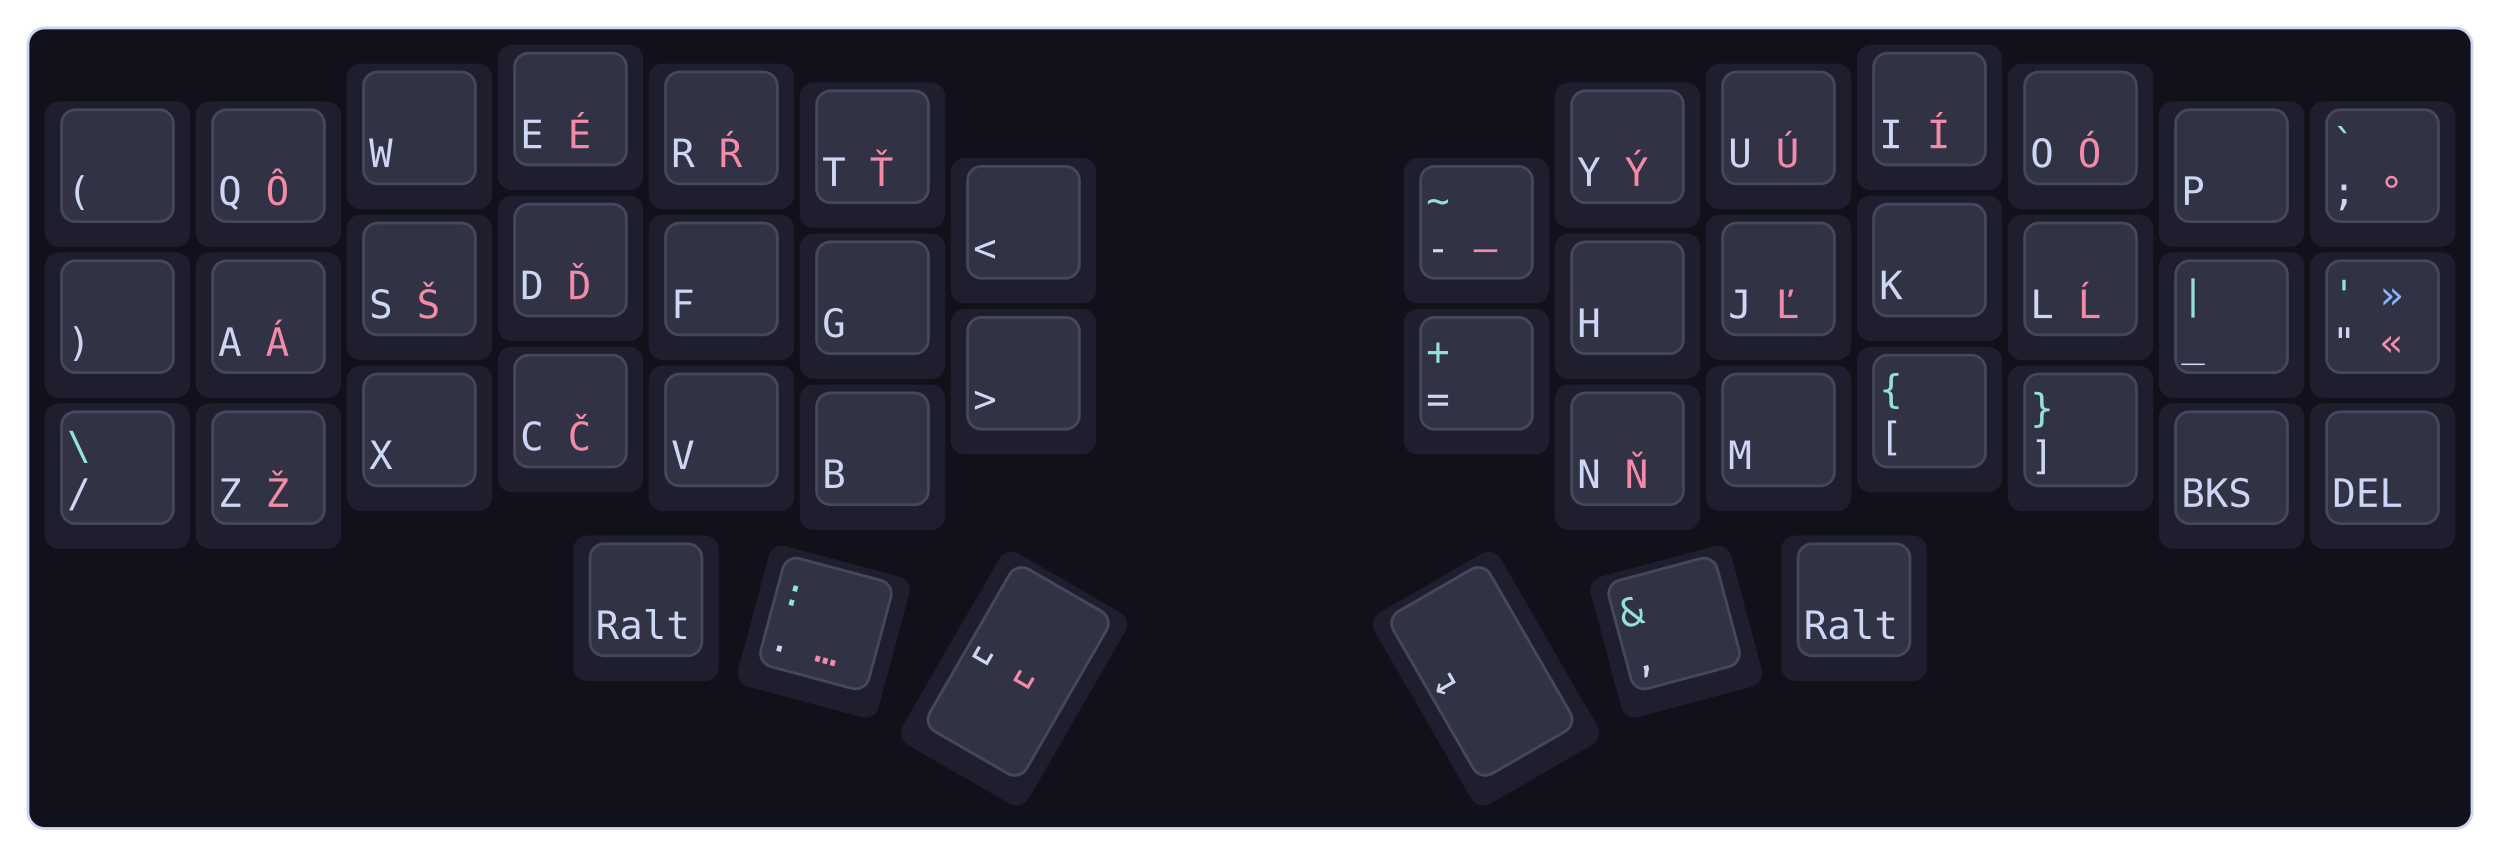
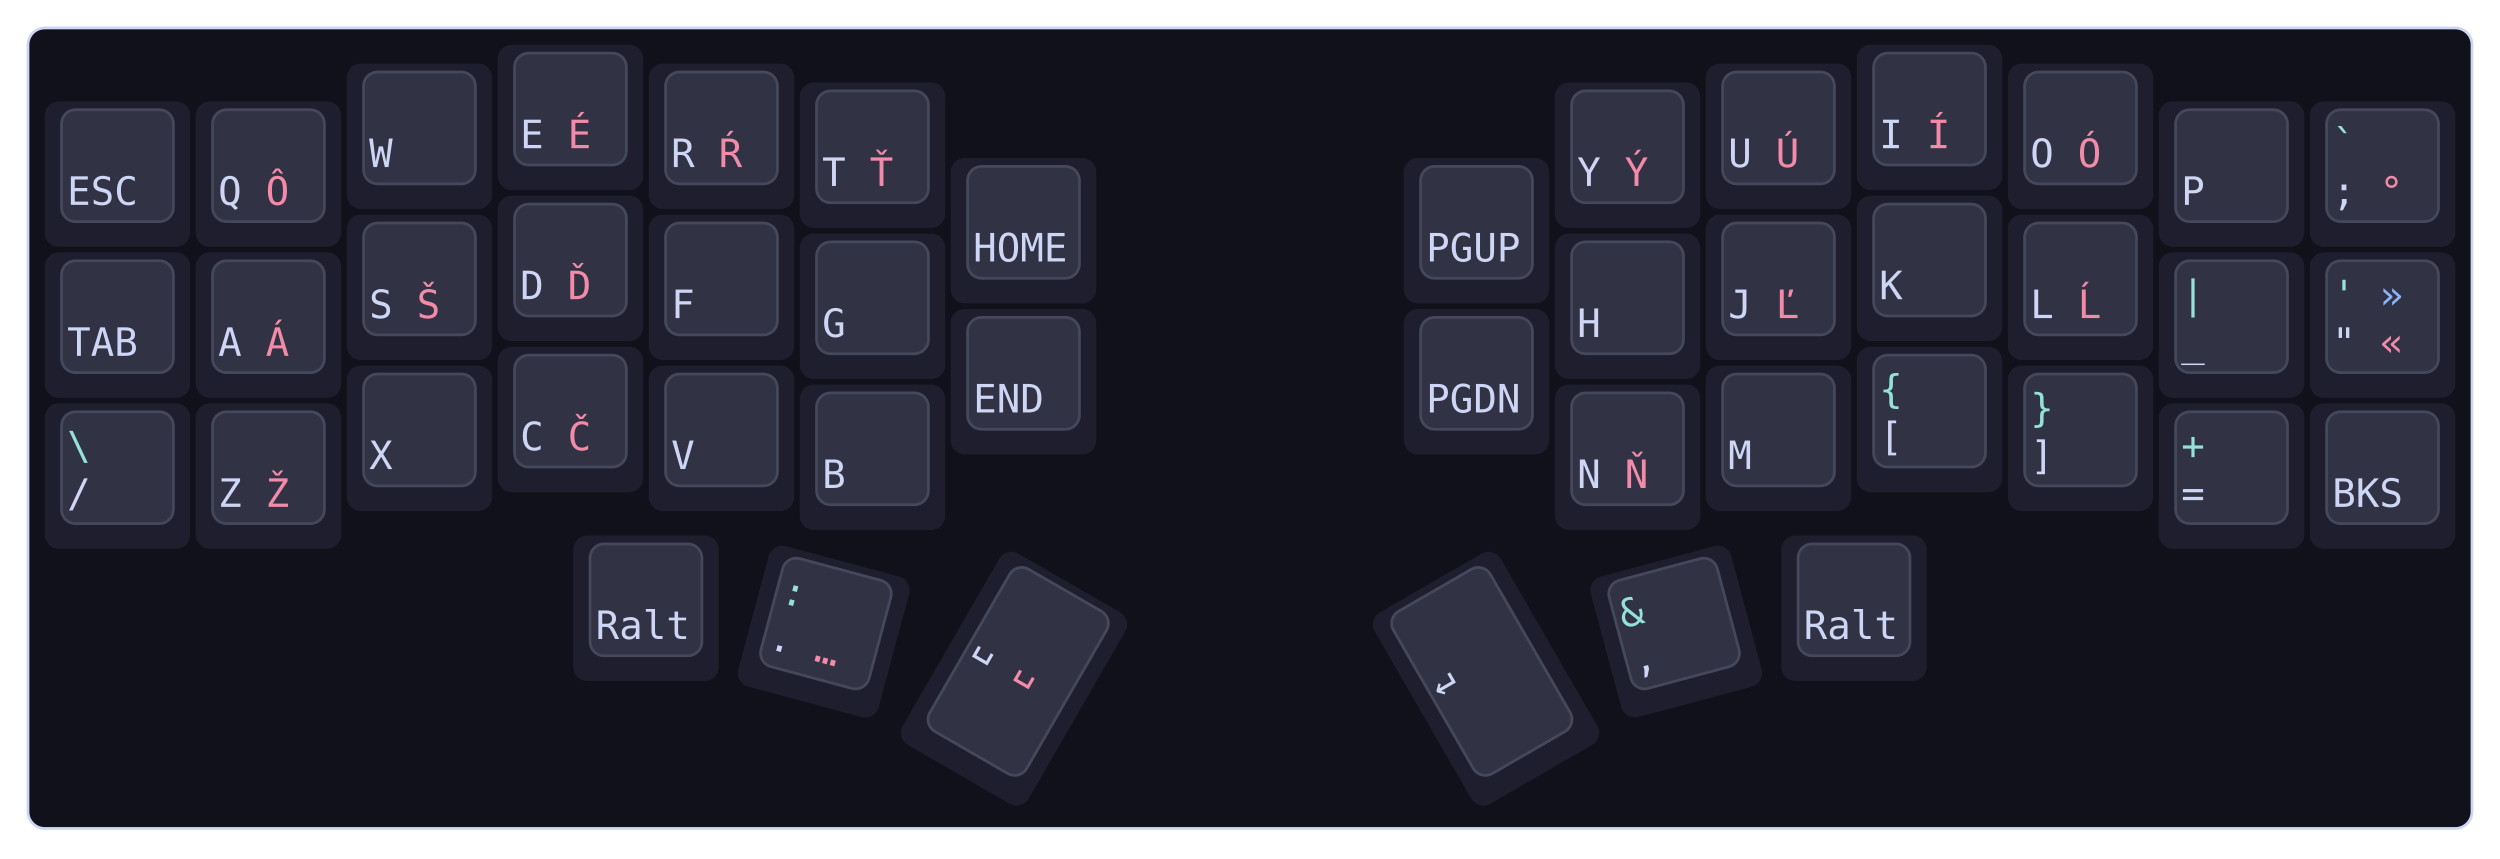
<svg xmlns="http://www.w3.org/2000/svg" width="894px" height="307px" viewBox="0 0 894 307">
  <style type="text/css">
    .keycap .outer { fill: #1e1e2e; }
    .keycap .inner { fill: #313244; stroke: #45475a; }
    .label { font: 14px monospace; }
    .label.level1 { fill: #cdd6f4; }
    .label.level2 { fill: #94e2d5; }
    .label.level3 { fill: #f38ba8; }
    .label.level4 { fill: #89b4fa; }
    .label.small { font-size: 10px; }
  </style>
  <g transform="translate(10,10)">
    <rect width="874" height="286.265" stroke="#cdd6f4" stroke-width="1" fill="#11111b" rx="6" />
    <g transform="translate(5,5)">
      <g class="keycap">
        <rect x="163" y="1" width="52" height="52" rx="5" class="outer" />
        <rect x="169" y="4" width="40" height="40" rx="5" class="inner" />
        <text x="171.0" y="38.0" class="label level1">E</text>
        <text x="171.0" y="21.0" class="label level2" />
        <text x="188.0" y="38.0" class="label level3">É</text>
        <text x="188.0" y="21.0" class="label level4" />
      </g>
      <g class="keycap">
        <rect x="649" y="1" width="52" height="52" rx="5" class="outer" />
        <rect x="655" y="4" width="40" height="40" rx="5" class="inner" />
        <text x="657.0" y="38.0" class="label level1">I</text>
        <text x="657.0" y="21.0" class="label level2" />
        <text x="674.0" y="38.0" class="label level3">Í</text>
        <text x="674.0" y="21.0" class="label level4" />
      </g>
      <g class="keycap">
        <rect x="109" y="7.75" width="52" height="52" rx="5" class="outer" />
        <rect x="115" y="10.75" width="40" height="40" rx="5" class="inner" />
        <text x="117.0" y="44.75" class="label level1">W</text>
        <text x="117.0" y="27.75" class="label level2" />
        <text x="134.0" y="44.75" class="label level3" />
        <text x="134.0" y="27.75" class="label level4" />
      </g>
      <g class="keycap">
        <rect x="217" y="7.75" width="52" height="52" rx="5" class="outer" />
        <rect x="223" y="10.75" width="40" height="40" rx="5" class="inner" />
        <text x="225.0" y="44.75" class="label level1">R</text>
        <text x="225.0" y="27.75" class="label level2" />
        <text x="242.0" y="44.75" class="label level3">Ŕ</text>
        <text x="242.0" y="27.75" class="label level4" />
      </g>
      <g class="keycap">
        <rect x="595" y="7.75" width="52" height="52" rx="5" class="outer" />
        <rect x="601" y="10.75" width="40" height="40" rx="5" class="inner" />
        <text x="603.0" y="44.75" class="label level1">U</text>
        <text x="603.0" y="27.75" class="label level2" />
        <text x="620.0" y="44.75" class="label level3">Ú</text>
        <text x="620.0" y="27.75" class="label level4" />
      </g>
      <g class="keycap">
        <rect x="703" y="7.75" width="52" height="52" rx="5" class="outer" />
        <rect x="709" y="10.75" width="40" height="40" rx="5" class="inner" />
        <text x="711.0" y="44.75" class="label level1">O</text>
        <text x="711.0" y="27.75" class="label level2" />
        <text x="728.0" y="44.75" class="label level3">Ó</text>
        <text x="728.0" y="27.75" class="label level4" />
      </g>
      <g class="keycap">
        <rect x="271" y="14.5" width="52" height="52" rx="5" class="outer" />
        <rect x="277" y="17.5" width="40" height="40" rx="5" class="inner" />
        <text x="279.0" y="51.5" class="label level1">T</text>
        <text x="279.0" y="34.5" class="label level2" />
        <text x="296.0" y="51.5" class="label level3">Ť</text>
        <text x="296.0" y="34.5" class="label level4" />
      </g>
      <g class="keycap">
        <rect x="541" y="14.5" width="52" height="52" rx="5" class="outer" />
        <rect x="547" y="17.5" width="40" height="40" rx="5" class="inner" />
        <text x="549.0" y="51.5" class="label level1">Y</text>
        <text x="549.0" y="34.5" class="label level2" />
        <text x="566.0" y="51.5" class="label level3">Ý</text>
        <text x="566.0" y="34.5" class="label level4" />
      </g>
      <g class="keycap">
        <rect x="1" y="21.25" width="52" height="52" rx="5" class="outer" />
        <rect x="7" y="24.25" width="40" height="40" rx="5" class="inner" />
-         <text x="9.0" y="58.25" class="label level1">(</text>
+         <text x="9.0" y="58.25" class="label level1">ESC</text>
        <text x="9.0" y="41.25" class="label level2" />
        <text x="26.0" y="58.25" class="label level3" />
        <text x="26.0" y="41.25" class="label level4" />
      </g>
      <g class="keycap">
        <rect x="55" y="21.25" width="52" height="52" rx="5" class="outer" />
        <rect x="61" y="24.25" width="40" height="40" rx="5" class="inner" />
        <text x="63.0" y="58.25" class="label level1">Q</text>
        <text x="63.0" y="41.25" class="label level2" />
        <text x="80.0" y="58.25" class="label level3">Ô</text>
        <text x="80.0" y="41.25" class="label level4" />
      </g>
      <g class="keycap">
        <rect x="757" y="21.25" width="52" height="52" rx="5" class="outer" />
        <rect x="763" y="24.25" width="40" height="40" rx="5" class="inner" />
        <text x="765.0" y="58.25" class="label level1">P</text>
        <text x="765.0" y="41.25" class="label level2" />
        <text x="782.0" y="58.25" class="label level3" />
        <text x="782.0" y="41.25" class="label level4" />
      </g>
      <g class="keycap">
        <rect x="811" y="21.25" width="52" height="52" rx="5" class="outer" />
        <rect x="817" y="24.25" width="40" height="40" rx="5" class="inner" />
        <text x="819.0" y="58.25" class="label level1">;</text>
        <text x="819.0" y="41.25" class="label level2">`</text>
        <text x="836.0" y="58.25" class="label level3">°</text>
        <text x="836.0" y="41.25" class="label level4" />
      </g>
      <g class="keycap">
        <rect x="325" y="41.5" width="52" height="52" rx="5" class="outer" />
        <rect x="331" y="44.5" width="40" height="40" rx="5" class="inner" />
-         <text x="333.0" y="78.5" class="label level1">&lt;</text>
+         <text x="333.0" y="78.5" class="label level1">HOME</text>
        <text x="333.0" y="61.5" class="label level2" />
        <text x="350.0" y="78.5" class="label level3" />
        <text x="350.0" y="61.5" class="label level4" />
      </g>
      <g class="keycap">
        <rect x="487" y="41.5" width="52" height="52" rx="5" class="outer" />
        <rect x="493" y="44.5" width="40" height="40" rx="5" class="inner" />
-         <text x="495.0" y="78.5" class="label level1">-</text>
-         <text x="495.0" y="61.5" class="label level2">~</text>
-         <text x="512.0" y="78.5" class="label level3">—</text>
+         <text x="495.0" y="78.5" class="label level1">PGUP</text>
+         <text x="495.0" y="61.5" class="label level2" />
+         <text x="512.0" y="78.5" class="label level3" />
        <text x="512.0" y="61.5" class="label level4" />
      </g>
      <g class="keycap">
        <rect x="163" y="55" width="52" height="52" rx="5" class="outer" />
        <rect x="169" y="58" width="40" height="40" rx="5" class="inner" />
        <text x="171.0" y="92.0" class="label level1">D</text>
        <text x="171.0" y="75.0" class="label level2" />
        <text x="188.0" y="92.0" class="label level3">Ď</text>
        <text x="188.0" y="75.0" class="label level4" />
      </g>
      <g class="keycap">
        <rect x="649" y="55" width="52" height="52" rx="5" class="outer" />
        <rect x="655" y="58" width="40" height="40" rx="5" class="inner" />
        <text x="657.0" y="92.0" class="label level1">K</text>
        <text x="657.0" y="75.0" class="label level2" />
        <text x="674.0" y="92.0" class="label level3" />
        <text x="674.0" y="75.0" class="label level4" />
      </g>
      <g class="keycap">
        <rect x="109" y="61.75" width="52" height="52" rx="5" class="outer" />
        <rect x="115" y="64.75" width="40" height="40" rx="5" class="inner" />
        <text x="117.0" y="98.75" class="label level1">S</text>
        <text x="117.0" y="81.75" class="label level2" />
        <text x="134.0" y="98.75" class="label level3">Š</text>
        <text x="134.0" y="81.75" class="label level4" />
      </g>
      <g class="keycap">
        <rect x="217" y="61.75" width="52" height="52" rx="5" class="outer" />
        <rect x="223" y="64.75" width="40" height="40" rx="5" class="inner" />
        <text x="225.0" y="98.75" class="label level1">F</text>
        <text x="225.0" y="81.75" class="label level2" />
        <text x="242.0" y="98.75" class="label level3" />
        <text x="242.0" y="81.75" class="label level4" />
      </g>
      <g class="keycap">
        <rect x="595" y="61.75" width="52" height="52" rx="5" class="outer" />
        <rect x="601" y="64.75" width="40" height="40" rx="5" class="inner" />
        <text x="603.0" y="98.75" class="label level1">J</text>
        <text x="603.0" y="81.75" class="label level2" />
        <text x="620.0" y="98.75" class="label level3">Ľ</text>
        <text x="620.0" y="81.75" class="label level4" />
      </g>
      <g class="keycap">
        <rect x="703" y="61.75" width="52" height="52" rx="5" class="outer" />
        <rect x="709" y="64.75" width="40" height="40" rx="5" class="inner" />
        <text x="711.0" y="98.75" class="label level1">L</text>
        <text x="711.0" y="81.75" class="label level2" />
        <text x="728.0" y="98.75" class="label level3">Ĺ</text>
        <text x="728.0" y="81.75" class="label level4" />
      </g>
      <g class="keycap">
        <rect x="271" y="68.5" width="52" height="52" rx="5" class="outer" />
        <rect x="277" y="71.5" width="40" height="40" rx="5" class="inner" />
        <text x="279.0" y="105.5" class="label level1">G</text>
        <text x="279.0" y="88.5" class="label level2" />
        <text x="296.0" y="105.5" class="label level3" />
        <text x="296.0" y="88.5" class="label level4" />
      </g>
      <g class="keycap">
        <rect x="541" y="68.5" width="52" height="52" rx="5" class="outer" />
        <rect x="547" y="71.5" width="40" height="40" rx="5" class="inner" />
        <text x="549.0" y="105.5" class="label level1">H</text>
        <text x="549.0" y="88.5" class="label level2" />
        <text x="566.0" y="105.5" class="label level3" />
        <text x="566.0" y="88.5" class="label level4" />
      </g>
      <g class="keycap">
        <rect x="1" y="75.25" width="52" height="52" rx="5" class="outer" />
        <rect x="7" y="78.25" width="40" height="40" rx="5" class="inner" />
-         <text x="9.0" y="112.25" class="label level1">)</text>
+         <text x="9.0" y="112.25" class="label level1">TAB</text>
        <text x="9.0" y="95.25" class="label level2" />
        <text x="26.0" y="112.25" class="label level3" />
        <text x="26.0" y="95.25" class="label level4" />
      </g>
      <g class="keycap">
        <rect x="55" y="75.25" width="52" height="52" rx="5" class="outer" />
        <rect x="61" y="78.25" width="40" height="40" rx="5" class="inner" />
        <text x="63.0" y="112.25" class="label level1">A</text>
        <text x="63.0" y="95.25" class="label level2" />
        <text x="80.0" y="112.25" class="label level3">Á</text>
        <text x="80.0" y="95.25" class="label level4" />
      </g>
      <g class="keycap">
        <rect x="757" y="75.25" width="52" height="52" rx="5" class="outer" />
        <rect x="763" y="78.25" width="40" height="40" rx="5" class="inner" />
        <text x="765.0" y="112.25" class="label level1">_</text>
        <text x="765.0" y="95.25" class="label level2">|</text>
        <text x="782.0" y="112.25" class="label level3" />
        <text x="782.0" y="95.25" class="label level4" />
      </g>
      <g class="keycap">
        <rect x="811" y="75.25" width="52" height="52" rx="5" class="outer" />
        <rect x="817" y="78.25" width="40" height="40" rx="5" class="inner" />
        <text x="819.0" y="112.25" class="label level1">"</text>
        <text x="819.0" y="95.25" class="label level2">'</text>
        <text x="836.0" y="112.25" class="label level3">«</text>
        <text x="836.0" y="95.25" class="label level4">»</text>
      </g>
      <g class="keycap">
        <rect x="325" y="95.5" width="52" height="52" rx="5" class="outer" />
        <rect x="331" y="98.5" width="40" height="40" rx="5" class="inner" />
-         <text x="333.0" y="132.5" class="label level1">&gt;</text>
+         <text x="333.0" y="132.5" class="label level1">END</text>
        <text x="333.0" y="115.5" class="label level2" />
        <text x="350.0" y="132.5" class="label level3" />
        <text x="350.0" y="115.5" class="label level4" />
      </g>
      <g class="keycap">
        <rect x="487" y="95.5" width="52" height="52" rx="5" class="outer" />
        <rect x="493" y="98.5" width="40" height="40" rx="5" class="inner" />
-         <text x="495.0" y="132.5" class="label level1">=</text>
-         <text x="495.0" y="115.5" class="label level2">+</text>
+         <text x="495.0" y="132.5" class="label level1">PGDN</text>
+         <text x="495.0" y="115.5" class="label level2" />
        <text x="512.0" y="132.5" class="label level3" />
        <text x="512.0" y="115.5" class="label level4" />
      </g>
      <g class="keycap">
        <rect x="163" y="109" width="52" height="52" rx="5" class="outer" />
        <rect x="169" y="112" width="40" height="40" rx="5" class="inner" />
        <text x="171.0" y="146.0" class="label level1">C</text>
        <text x="171.0" y="129.0" class="label level2" />
        <text x="188.0" y="146.0" class="label level3">Č</text>
        <text x="188.0" y="129.0" class="label level4" />
      </g>
      <g class="keycap">
        <rect x="649" y="109" width="52" height="52" rx="5" class="outer" />
        <rect x="655" y="112" width="40" height="40" rx="5" class="inner" />
        <text x="657.0" y="146.0" class="label level1">[</text>
        <text x="657.0" y="129.0" class="label level2">{</text>
        <text x="674.0" y="146.0" class="label level3" />
        <text x="674.0" y="129.0" class="label level4" />
      </g>
      <g class="keycap">
        <rect x="109" y="115.75" width="52" height="52" rx="5" class="outer" />
        <rect x="115" y="118.75" width="40" height="40" rx="5" class="inner" />
        <text x="117.0" y="152.75" class="label level1">X</text>
        <text x="117.0" y="135.75" class="label level2" />
        <text x="134.0" y="152.75" class="label level3" />
        <text x="134.0" y="135.75" class="label level4" />
      </g>
      <g class="keycap">
        <rect x="217" y="115.75" width="52" height="52" rx="5" class="outer" />
        <rect x="223" y="118.75" width="40" height="40" rx="5" class="inner" />
        <text x="225.0" y="152.75" class="label level1">V</text>
        <text x="225.0" y="135.75" class="label level2" />
        <text x="242.0" y="152.75" class="label level3" />
        <text x="242.0" y="135.75" class="label level4" />
      </g>
      <g class="keycap">
        <rect x="595" y="115.75" width="52" height="52" rx="5" class="outer" />
        <rect x="601" y="118.75" width="40" height="40" rx="5" class="inner" />
        <text x="603.0" y="152.75" class="label level1">M</text>
        <text x="603.0" y="135.75" class="label level2" />
        <text x="620.0" y="152.75" class="label level3" />
        <text x="620.0" y="135.75" class="label level4" />
      </g>
      <g class="keycap">
        <rect x="703" y="115.75" width="52" height="52" rx="5" class="outer" />
        <rect x="709" y="118.75" width="40" height="40" rx="5" class="inner" />
        <text x="711.0" y="152.75" class="label level1">]</text>
        <text x="711.0" y="135.75" class="label level2">}</text>
        <text x="728.0" y="152.75" class="label level3" />
        <text x="728.0" y="135.75" class="label level4" />
      </g>
      <g class="keycap">
        <rect x="271" y="122.5" width="52" height="52" rx="5" class="outer" />
        <rect x="277" y="125.5" width="40" height="40" rx="5" class="inner" />
        <text x="279.0" y="159.5" class="label level1">B</text>
        <text x="279.0" y="142.5" class="label level2" />
        <text x="296.0" y="159.5" class="label level3" />
        <text x="296.0" y="142.5" class="label level4" />
      </g>
      <g class="keycap">
        <rect x="541" y="122.5" width="52" height="52" rx="5" class="outer" />
        <rect x="547" y="125.5" width="40" height="40" rx="5" class="inner" />
        <text x="549.0" y="159.5" class="label level1">N</text>
        <text x="549.0" y="142.5" class="label level2" />
        <text x="566.0" y="159.5" class="label level3">Ň</text>
        <text x="566.0" y="142.5" class="label level4" />
      </g>
      <g class="keycap">
        <rect x="1" y="129.25" width="52" height="52" rx="5" class="outer" />
        <rect x="7" y="132.25" width="40" height="40" rx="5" class="inner" />
        <text x="9.0" y="166.25" class="label level1">/</text>
        <text x="9.0" y="149.25" class="label level2">\</text>
        <text x="26.0" y="166.25" class="label level3" />
        <text x="26.0" y="149.25" class="label level4" />
      </g>
      <g class="keycap">
        <rect x="55" y="129.25" width="52" height="52" rx="5" class="outer" />
        <rect x="61" y="132.25" width="40" height="40" rx="5" class="inner" />
        <text x="63.0" y="166.25" class="label level1">Z</text>
        <text x="63.0" y="149.25" class="label level2" />
        <text x="80.0" y="166.25" class="label level3">Ž</text>
        <text x="80.0" y="149.25" class="label level4" />
      </g>
      <g class="keycap">
        <rect x="757" y="129.25" width="52" height="52" rx="5" class="outer" />
        <rect x="763" y="132.25" width="40" height="40" rx="5" class="inner" />
-         <text x="765.0" y="166.25" class="label level1">BKS</text>
-         <text x="765.0" y="149.25" class="label level2" />
+         <text x="765.0" y="166.25" class="label level1">=</text>
+         <text x="765.0" y="149.25" class="label level2">+</text>
        <text x="782.0" y="166.25" class="label level3" />
        <text x="782.0" y="149.25" class="label level4" />
      </g>
      <g class="keycap">
        <rect x="811" y="129.25" width="52" height="52" rx="5" class="outer" />
        <rect x="817" y="132.25" width="40" height="40" rx="5" class="inner" />
-         <text x="819.0" y="166.25" class="label level1">DEL</text>
+         <text x="819.0" y="166.25" class="label level1">BKS</text>
        <text x="819.0" y="149.25" class="label level2" />
        <text x="836.0" y="166.25" class="label level3" />
        <text x="836.0" y="149.25" class="label level4" />
      </g>
      <g class="keycap">
        <rect x="190" y="176.5" width="52" height="52" rx="5" class="outer" />
        <rect x="196" y="179.5" width="40" height="40" rx="5" class="inner" />
        <text x="198.0" y="213.5" class="label level1">Ralt</text>
        <text x="198.0" y="196.5" class="label level2" />
        <text x="215.0" y="213.5" class="label level3" />
        <text x="215.0" y="196.5" class="label level4" />
      </g>
      <g class="keycap">
        <rect x="622" y="176.5" width="52" height="52" rx="5" class="outer" />
        <rect x="628" y="179.5" width="40" height="40" rx="5" class="inner" />
        <text x="630.0" y="213.5" class="label level1">Ralt</text>
        <text x="630.0" y="196.5" class="label level2" />
        <text x="647.0" y="213.5" class="label level3" />
        <text x="647.0" y="196.5" class="label level4" />
      </g>
      <g class="keycap" transform="rotate(15 243 243)">
        <rect x="244" y="176.5" width="52" height="52" rx="5" class="outer" />
        <rect x="250" y="179.5" width="40" height="40" rx="5" class="inner" />
        <text x="252.0" y="213.5" class="label level1">.</text>
        <text x="252.0" y="196.5" class="label level2">:</text>
        <text x="269.0" y="213.5" class="label level3">…</text>
        <text x="269.0" y="196.5" class="label level4" />
      </g>
      <g class="keycap" transform="rotate(30 27 27)">
        <rect x="379" y="1" width="52" height="79" rx="5" class="outer" />
        <rect x="385" y="4" width="40" height="67" rx="5" class="inner" />
        <text x="387.0" y="38.0" class="label level1">␣</text>
        <text x="387.0" y="21.0" class="label level2" />
        <text x="404.0" y="38.0" class="label level3">␣</text>
        <text x="404.0" y="21.0" class="label level4" />
      </g>
      <g class="keycap" transform="rotate(-30 837 27)">
        <rect x="433" y="1" width="52" height="79" rx="5" class="outer" />
        <rect x="439" y="4" width="40" height="67" rx="5" class="inner" />
        <text x="441.0" y="38.0" class="label level1">↵</text>
        <text x="441.0" y="21.0" class="label level2" />
        <text x="458.0" y="38.0" class="label level3" />
        <text x="458.0" y="21.0" class="label level4" />
      </g>
      <g class="keycap" transform="rotate(-15 621 243)">
        <rect x="568" y="176.5" width="52" height="52" rx="5" class="outer" />
        <rect x="574" y="179.5" width="40" height="40" rx="5" class="inner" />
        <text x="576.0" y="213.5" class="label level1">,</text>
        <text x="576.0" y="196.5" class="label level2">&amp;</text>
        <text x="593.0" y="213.5" class="label level3" />
        <text x="593.0" y="196.5" class="label level4" />
      </g>
    </g>
  </g>
</svg>
